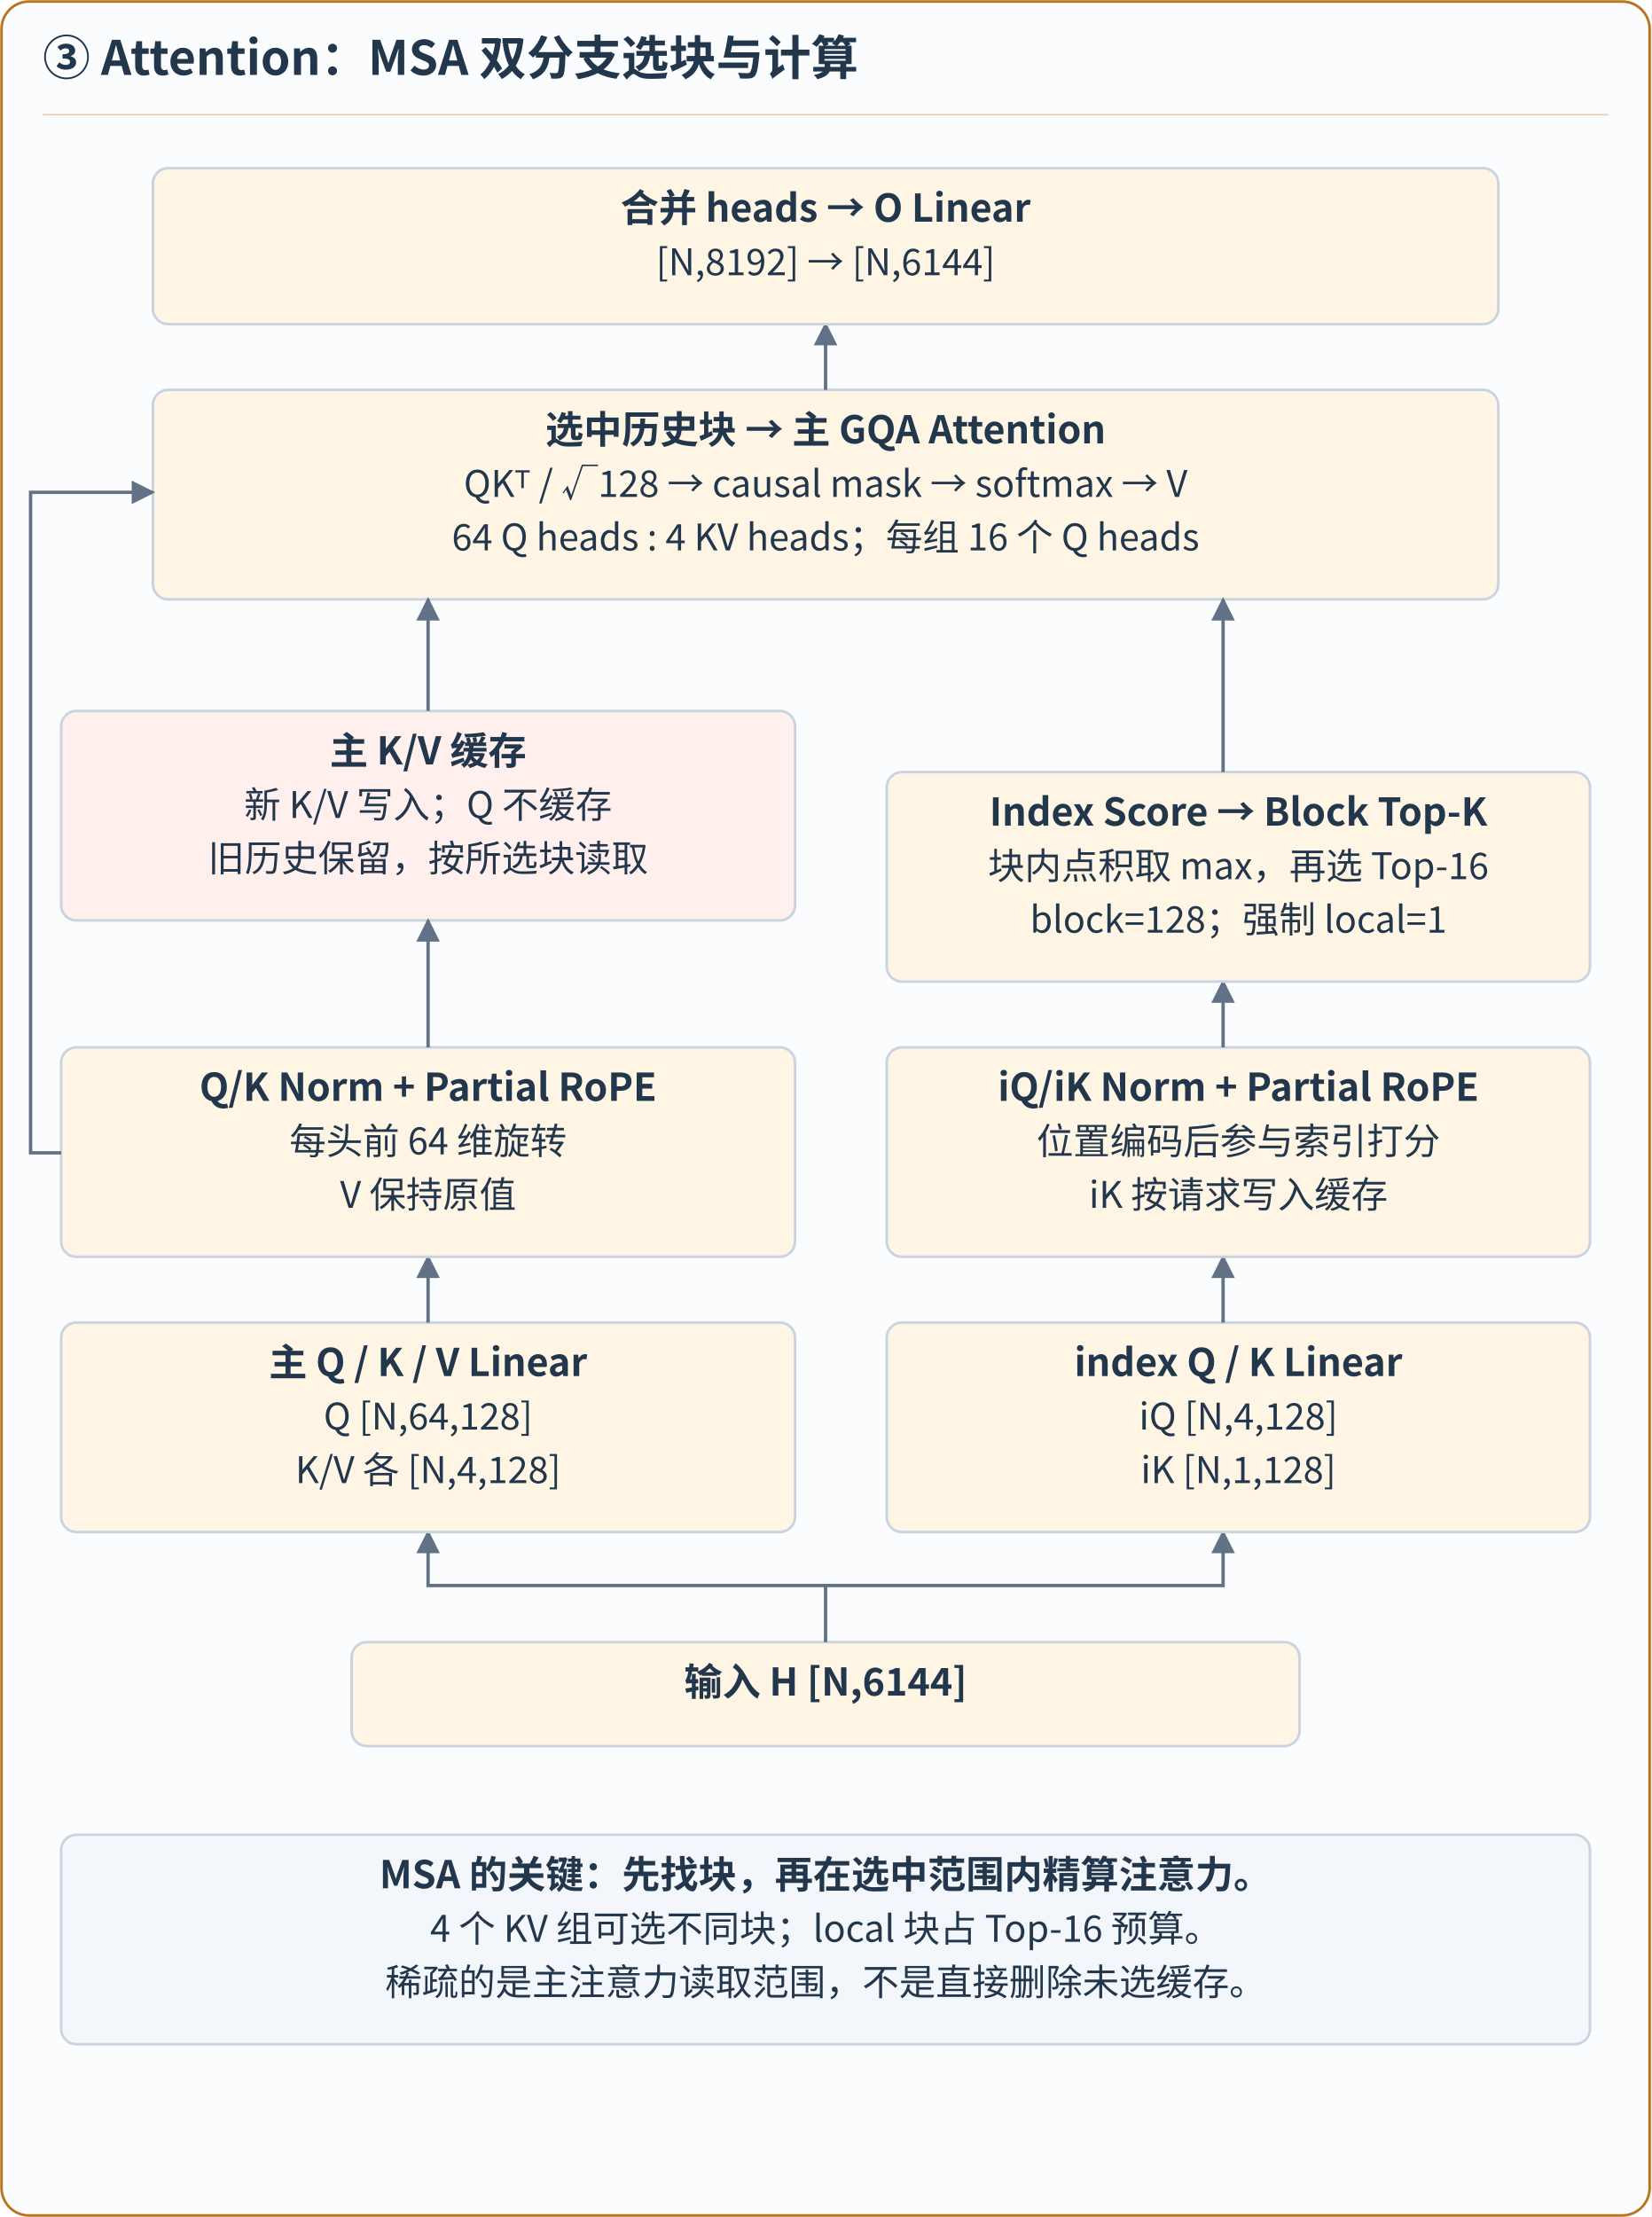
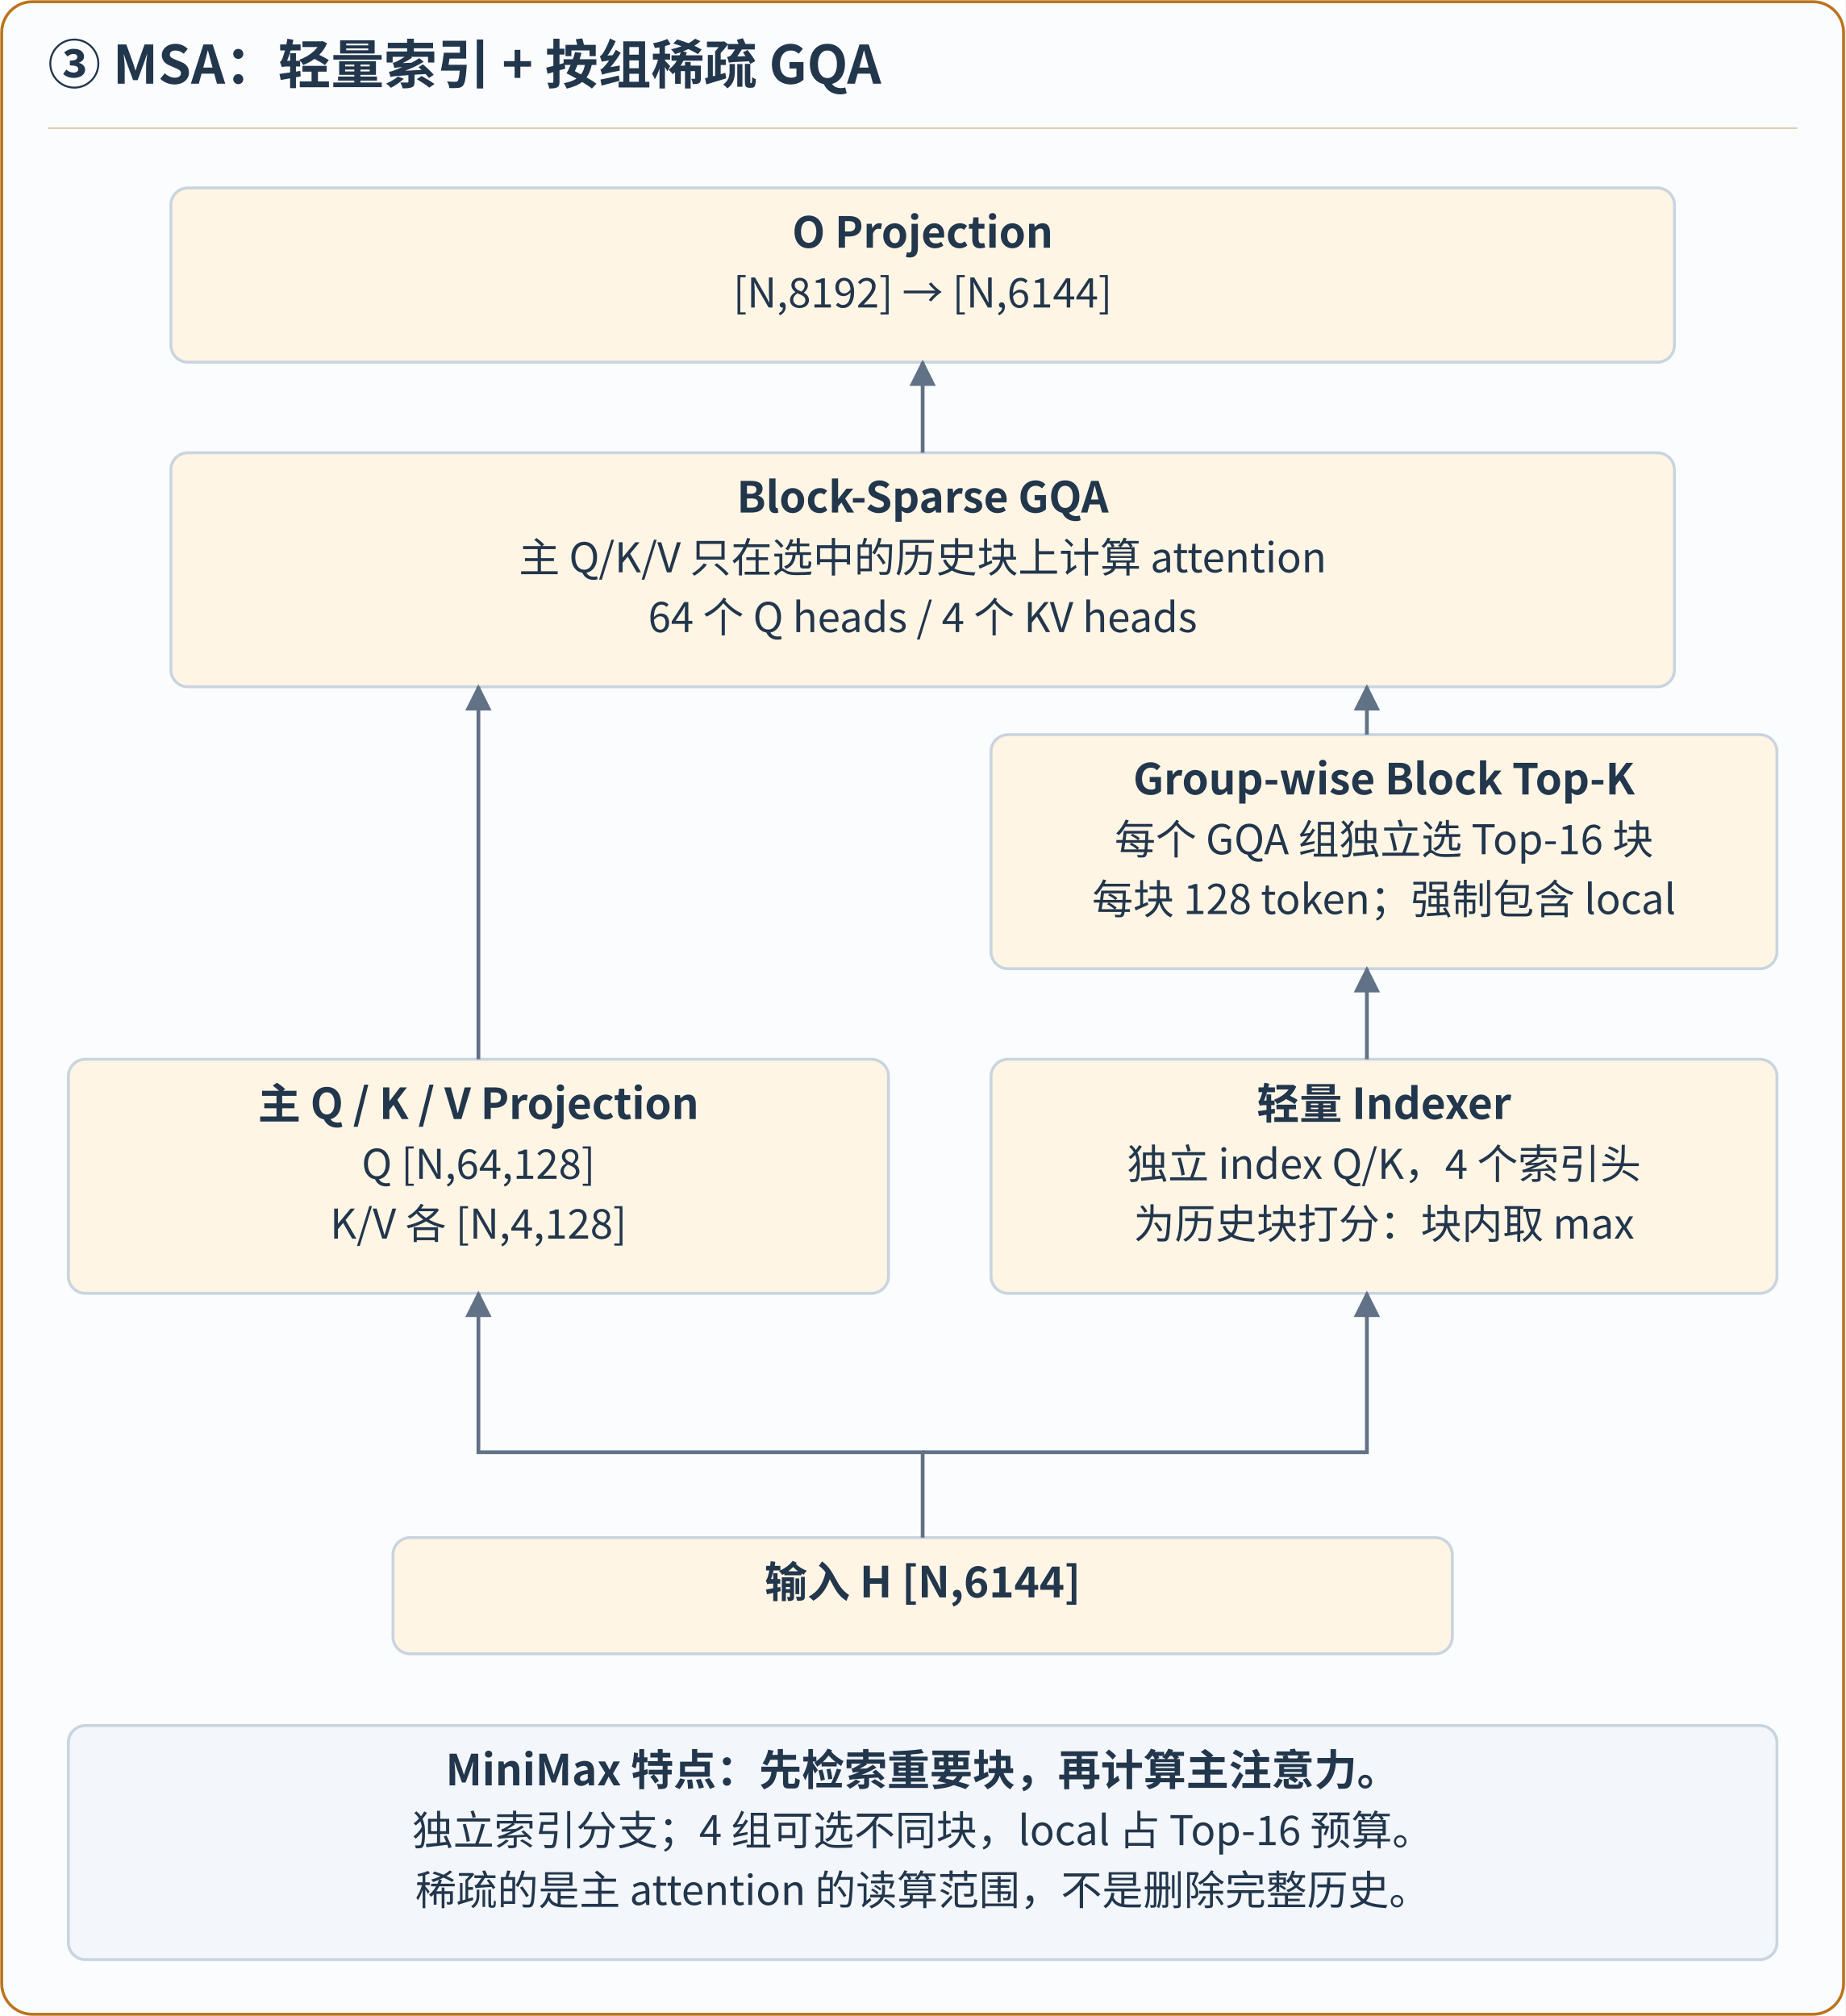
- <svg xmlns="http://www.w3.org/2000/svg" width="1080" height="1450" viewBox="0 0 1080 1450" role="img">
-   <rect width="1080" height="1450" fill="white" />
+ <svg xmlns="http://www.w3.org/2000/svg" width="1080" height="1180" viewBox="0 0 1080 1180" role="img">
+   <rect width="1080" height="1180" fill="white" />
  <style>
text{font-family:'Microsoft YaHei','Noto Sans CJK SC',Arial,sans-serif;fill:#22364c}
.title{font-size:44px;font-weight:700}.head{font-size:31px;font-weight:700}
.node{font-size:25px;font-weight:600}.body{font-size:24px}.small{font-size:22px}
.weight{font-size:22px;fill:#59677a}.note{font-size:22px;fill:#59677a}
</style>
  <defs>
    <marker id="arrow" viewBox="0 0 10 10" refX="9" refY="5" markerWidth="7" markerHeight="7" orient="auto-start-reverse">
      <path d="M0 0L10 5L0 10Z" fill="#617186" />
    </marker>
  </defs>
-   <rect x="1" y="1" width="1078" height="1448" rx="18" fill="#fbfcfe" stroke="#b9741d" stroke-width="1.7" />
-   <text x="28" y="49" class="head" text-anchor="start">③ Attention：MSA 双分支选块与计算</text>
+   <rect x="1" y="1" width="1078" height="1178" rx="18" fill="#fbfcfe" stroke="#b9741d" stroke-width="1.7" />
+   <text x="28" y="49" class="head" text-anchor="start">③ MSA：轻量索引 + 按组稀疏 GQA</text>
  <line x1="28" y1="75" x2="1052" y2="75" stroke="#b9741d" opacity=".35" />
-   <rect x="230" y="1074.0" width="620" height="68" rx="10" fill="#fff5e5" stroke="#c9d4e0" stroke-width="1.7" />
-   <text data-max-width="592" x="540.0" y="1109.0" class="node" text-anchor="middle">输入 H [N,6144]</text>
-   <polyline points="540.0,1074.0 540.0,1037.0 280.0,1037.0 280.0,1002.0" fill="none" stroke="#617186" stroke-width="2.2" marker-end="url(#arrow)" />
-   <polyline points="540.0,1037.0 800.0,1037.0 800.0,1002.0" fill="none" stroke="#617186" stroke-width="2.2" marker-end="url(#arrow)" />
-   <rect x="40" y="865.0" width="480" height="137" rx="10" fill="#fff5e5" stroke="#c9d4e0" stroke-width="1.7" />
-   <text data-max-width="452" x="280.0" y="900.0" class="node" text-anchor="middle">主 Q / K / V Linear</text>
-   <text data-max-width="452" x="280.0" y="935.0" class="body" text-anchor="middle">Q [N,64,128]</text>
-   <text data-max-width="452" x="280.0" y="970.0" class="body" text-anchor="middle">K/V 各 [N,4,128]</text>
-   <rect x="580" y="865.0" width="460" height="137" rx="10" fill="#fff5e5" stroke="#c9d4e0" stroke-width="1.7" />
-   <text data-max-width="432" x="810.0" y="900.0" class="node" text-anchor="middle">index Q / K Linear</text>
-   <text data-max-width="432" x="810.0" y="935.0" class="body" text-anchor="middle">iQ [N,4,128]</text>
-   <text data-max-width="432" x="810.0" y="970.0" class="body" text-anchor="middle">iK [N,1,128]</text>
-   <polyline points="280.0,865.0 280.0,822.0" fill="none" stroke="#617186" stroke-width="2.2" marker-end="url(#arrow)" />
-   <polyline points="800.0,865.0 800.0,822.0" fill="none" stroke="#617186" stroke-width="2.2" marker-end="url(#arrow)" />
-   <rect x="40" y="685.0" width="480" height="137" rx="10" fill="#fff5e5" stroke="#c9d4e0" stroke-width="1.7" />
-   <text data-max-width="452" x="280.0" y="720.0" class="node" text-anchor="middle">Q/K Norm + Partial RoPE</text>
-   <text data-max-width="452" x="280.0" y="755.0" class="body" text-anchor="middle">每头前 64 维旋转</text>
-   <text data-max-width="452" x="280.0" y="790.0" class="body" text-anchor="middle">V 保持原值</text>
-   <rect x="580" y="685.0" width="460" height="137" rx="10" fill="#fff5e5" stroke="#c9d4e0" stroke-width="1.7" />
-   <text data-max-width="432" x="810.0" y="720.0" class="node" text-anchor="middle">iQ/iK Norm + Partial RoPE</text>
-   <text data-max-width="432" x="810.0" y="755.0" class="body" text-anchor="middle">位置编码后参与索引打分</text>
-   <text data-max-width="432" x="810.0" y="790.0" class="body" text-anchor="middle">iK 按请求写入缓存</text>
-   <polyline points="800.0,685.0 800.0,642.0" fill="none" stroke="#617186" stroke-width="2.2" marker-end="url(#arrow)" />
-   <rect x="580" y="505.0" width="460" height="137" rx="10" fill="#fff5e5" stroke="#c9d4e0" stroke-width="1.7" />
-   <text data-max-width="432" x="810.0" y="540.0" class="node" text-anchor="middle">Index Score → Block Top-K</text>
-   <text data-max-width="432" x="810.0" y="575.0" class="body" text-anchor="middle">块内点积取 max，再选 Top-16</text>
-   <text data-max-width="432" x="810.0" y="610.0" class="body" text-anchor="middle">block=128；强制 local=1</text>
-   <rect x="40" y="465.0" width="480" height="137" rx="10" fill="#fff0ee" stroke="#c9d4e0" stroke-width="1.7" />
-   <text data-max-width="452" x="280.0" y="500.0" class="node" text-anchor="middle">主 K/V 缓存</text>
-   <text data-max-width="452" x="280.0" y="535.0" class="body" text-anchor="middle">新 K/V 写入；Q 不缓存</text>
-   <text data-max-width="452" x="280.0" y="570.0" class="body" text-anchor="middle">旧历史保留，按所选块读取</text>
-   <polyline points="280.0,685.0 280.0,602.0" fill="none" stroke="#617186" stroke-width="2.2" marker-end="url(#arrow)" />
-   <rect x="100" y="255.0" width="880" height="137" rx="10" fill="#fff5e5" stroke="#c9d4e0" stroke-width="1.7" />
-   <text data-max-width="852" x="540.0" y="290.0" class="node" text-anchor="middle">选中历史块 → 主 GQA Attention</text>
-   <text data-max-width="852" x="540.0" y="325.0" class="body" text-anchor="middle">QKᵀ / √128 → causal mask → softmax → V</text>
-   <text data-max-width="852" x="540.0" y="360.0" class="body" text-anchor="middle">64 Q heads : 4 KV heads；每组 16 个 Q heads</text>
-   <polyline points="800.0,505.0 800.0,392.0" fill="none" stroke="#617186" stroke-width="2.2" marker-end="url(#arrow)" />
-   <polyline points="280.0,465.0 280.0,392.0" fill="none" stroke="#617186" stroke-width="2.2" marker-end="url(#arrow)" />
-   <polyline points="40.0,754.0 20.0,754.0 20.0,322.0 100.0,322.0" fill="none" stroke="#617186" stroke-width="2.2" marker-end="url(#arrow)" />
-   <polyline points="540.0,255.0 540.0,212.0" fill="none" stroke="#617186" stroke-width="2.2" marker-end="url(#arrow)" />
-   <rect x="100" y="110.0" width="880" height="102" rx="10" fill="#fff5e5" stroke="#c9d4e0" stroke-width="1.7" />
-   <text data-max-width="852" x="540.0" y="145.0" class="node" text-anchor="middle">合并 heads → O Linear</text>
-   <text data-max-width="852" x="540.0" y="180.0" class="body" text-anchor="middle">[N,8192] → [N,6144]</text>
-   <rect x="40" y="1200" width="1000" height="137" rx="10" fill="#f3f6fa" stroke="#c9d4e0" stroke-width="1.7" />
-   <text data-max-width="972" x="540.0" y="1235" class="node" text-anchor="middle">MSA 的关键：先找块，再在选中范围内精算注意力。</text>
-   <text data-max-width="972" x="540.0" y="1270" class="body" text-anchor="middle">4 个 KV 组可选不同块；local 块占 Top-16 预算。</text>
-   <text data-max-width="972" x="540.0" y="1305" class="body" text-anchor="middle">稀疏的是主注意力读取范围，不是直接删除未选缓存。</text>
+   <rect x="100" y="110" width="880" height="102" rx="10" fill="#fff5e5" stroke="#c9d4e0" stroke-width="1.7" />
+   <text data-max-width="852" x="540.0" y="145" class="node" text-anchor="middle">O Projection</text>
+   <text data-max-width="852" x="540.0" y="180" class="body" text-anchor="middle">[N,8192] → [N,6144]</text>
+   <rect x="100" y="265" width="880" height="137" rx="10" fill="#fff5e5" stroke="#c9d4e0" stroke-width="1.7" />
+   <text data-max-width="852" x="540.0" y="300" class="node" text-anchor="middle">Block-Sparse GQA</text>
+   <text data-max-width="852" x="540.0" y="335" class="body" text-anchor="middle">主 Q/K/V 只在选中的历史块上计算 attention</text>
+   <text data-max-width="852" x="540.0" y="370" class="body" text-anchor="middle">64 个 Q heads / 4 个 KV heads</text>
+   <polyline points="540,265 540,212" fill="none" stroke="#617186" stroke-width="2.2" marker-end="url(#arrow)" />
+   <rect x="40" y="620" width="480" height="137" rx="10" fill="#fff5e5" stroke="#c9d4e0" stroke-width="1.7" />
+   <text data-max-width="452" x="280.0" y="655" class="node" text-anchor="middle">主 Q / K / V Projection</text>
+   <text data-max-width="452" x="280.0" y="690" class="body" text-anchor="middle">Q [N,64,128]</text>
+   <text data-max-width="452" x="280.0" y="725" class="body" text-anchor="middle">K/V 各 [N,4,128]</text>
+   <rect x="580" y="620" width="460" height="137" rx="10" fill="#fff5e5" stroke="#c9d4e0" stroke-width="1.7" />
+   <text data-max-width="432" x="810.0" y="655" class="node" text-anchor="middle">轻量 Indexer</text>
+   <text data-max-width="432" x="810.0" y="690" class="body" text-anchor="middle">独立 index Q/K，4 个索引头</text>
+   <text data-max-width="432" x="810.0" y="725" class="body" text-anchor="middle">为历史块打分：块内取 max</text>
+   <rect x="580" y="430" width="460" height="137" rx="10" fill="#fff5e5" stroke="#c9d4e0" stroke-width="1.7" />
+   <text data-max-width="432" x="810.0" y="465" class="node" text-anchor="middle">Group-wise Block Top-K</text>
+   <text data-max-width="432" x="810.0" y="500" class="body" text-anchor="middle">每个 GQA 组独立选 Top-16 块</text>
+   <text data-max-width="432" x="810.0" y="535" class="body" text-anchor="middle">每块 128 token；强制包含 local</text>
+   <polyline points="800,620 800,567" fill="none" stroke="#617186" stroke-width="2.2" marker-end="url(#arrow)" />
+   <polyline points="800,430 800,402" fill="none" stroke="#617186" stroke-width="2.2" marker-end="url(#arrow)" />
+   <polyline points="280,620 280,402" fill="none" stroke="#617186" stroke-width="2.2" marker-end="url(#arrow)" />
+   <rect x="230" y="900" width="620" height="68" rx="10" fill="#fff5e5" stroke="#c9d4e0" stroke-width="1.7" />
+   <text data-max-width="592" x="540.0" y="935" class="node" text-anchor="middle">输入 H [N,6144]</text>
+   <polyline points="540,900 540,850 280,850 280,757" fill="none" stroke="#617186" stroke-width="2.2" marker-end="url(#arrow)" />
+   <polyline points="540,850 800,850 800,757" fill="none" stroke="#617186" stroke-width="2.2" marker-end="url(#arrow)" />
+   <rect x="40" y="1010" width="1000" height="137" rx="10" fill="#f3f6fa" stroke="#c9d4e0" stroke-width="1.7" />
+   <text data-max-width="972" x="540.0" y="1045" class="node" text-anchor="middle">MiniMax 特点：先检索重要块，再计算主注意力。</text>
+   <text data-max-width="972" x="540.0" y="1080" class="body" text-anchor="middle">独立索引分支；4 组可选不同块，local 占 Top-16 预算。</text>
+   <text data-max-width="972" x="540.0" y="1115" class="body" text-anchor="middle">稀疏的是主 attention 的读算范围，不是删除完整历史。</text>
</svg>
